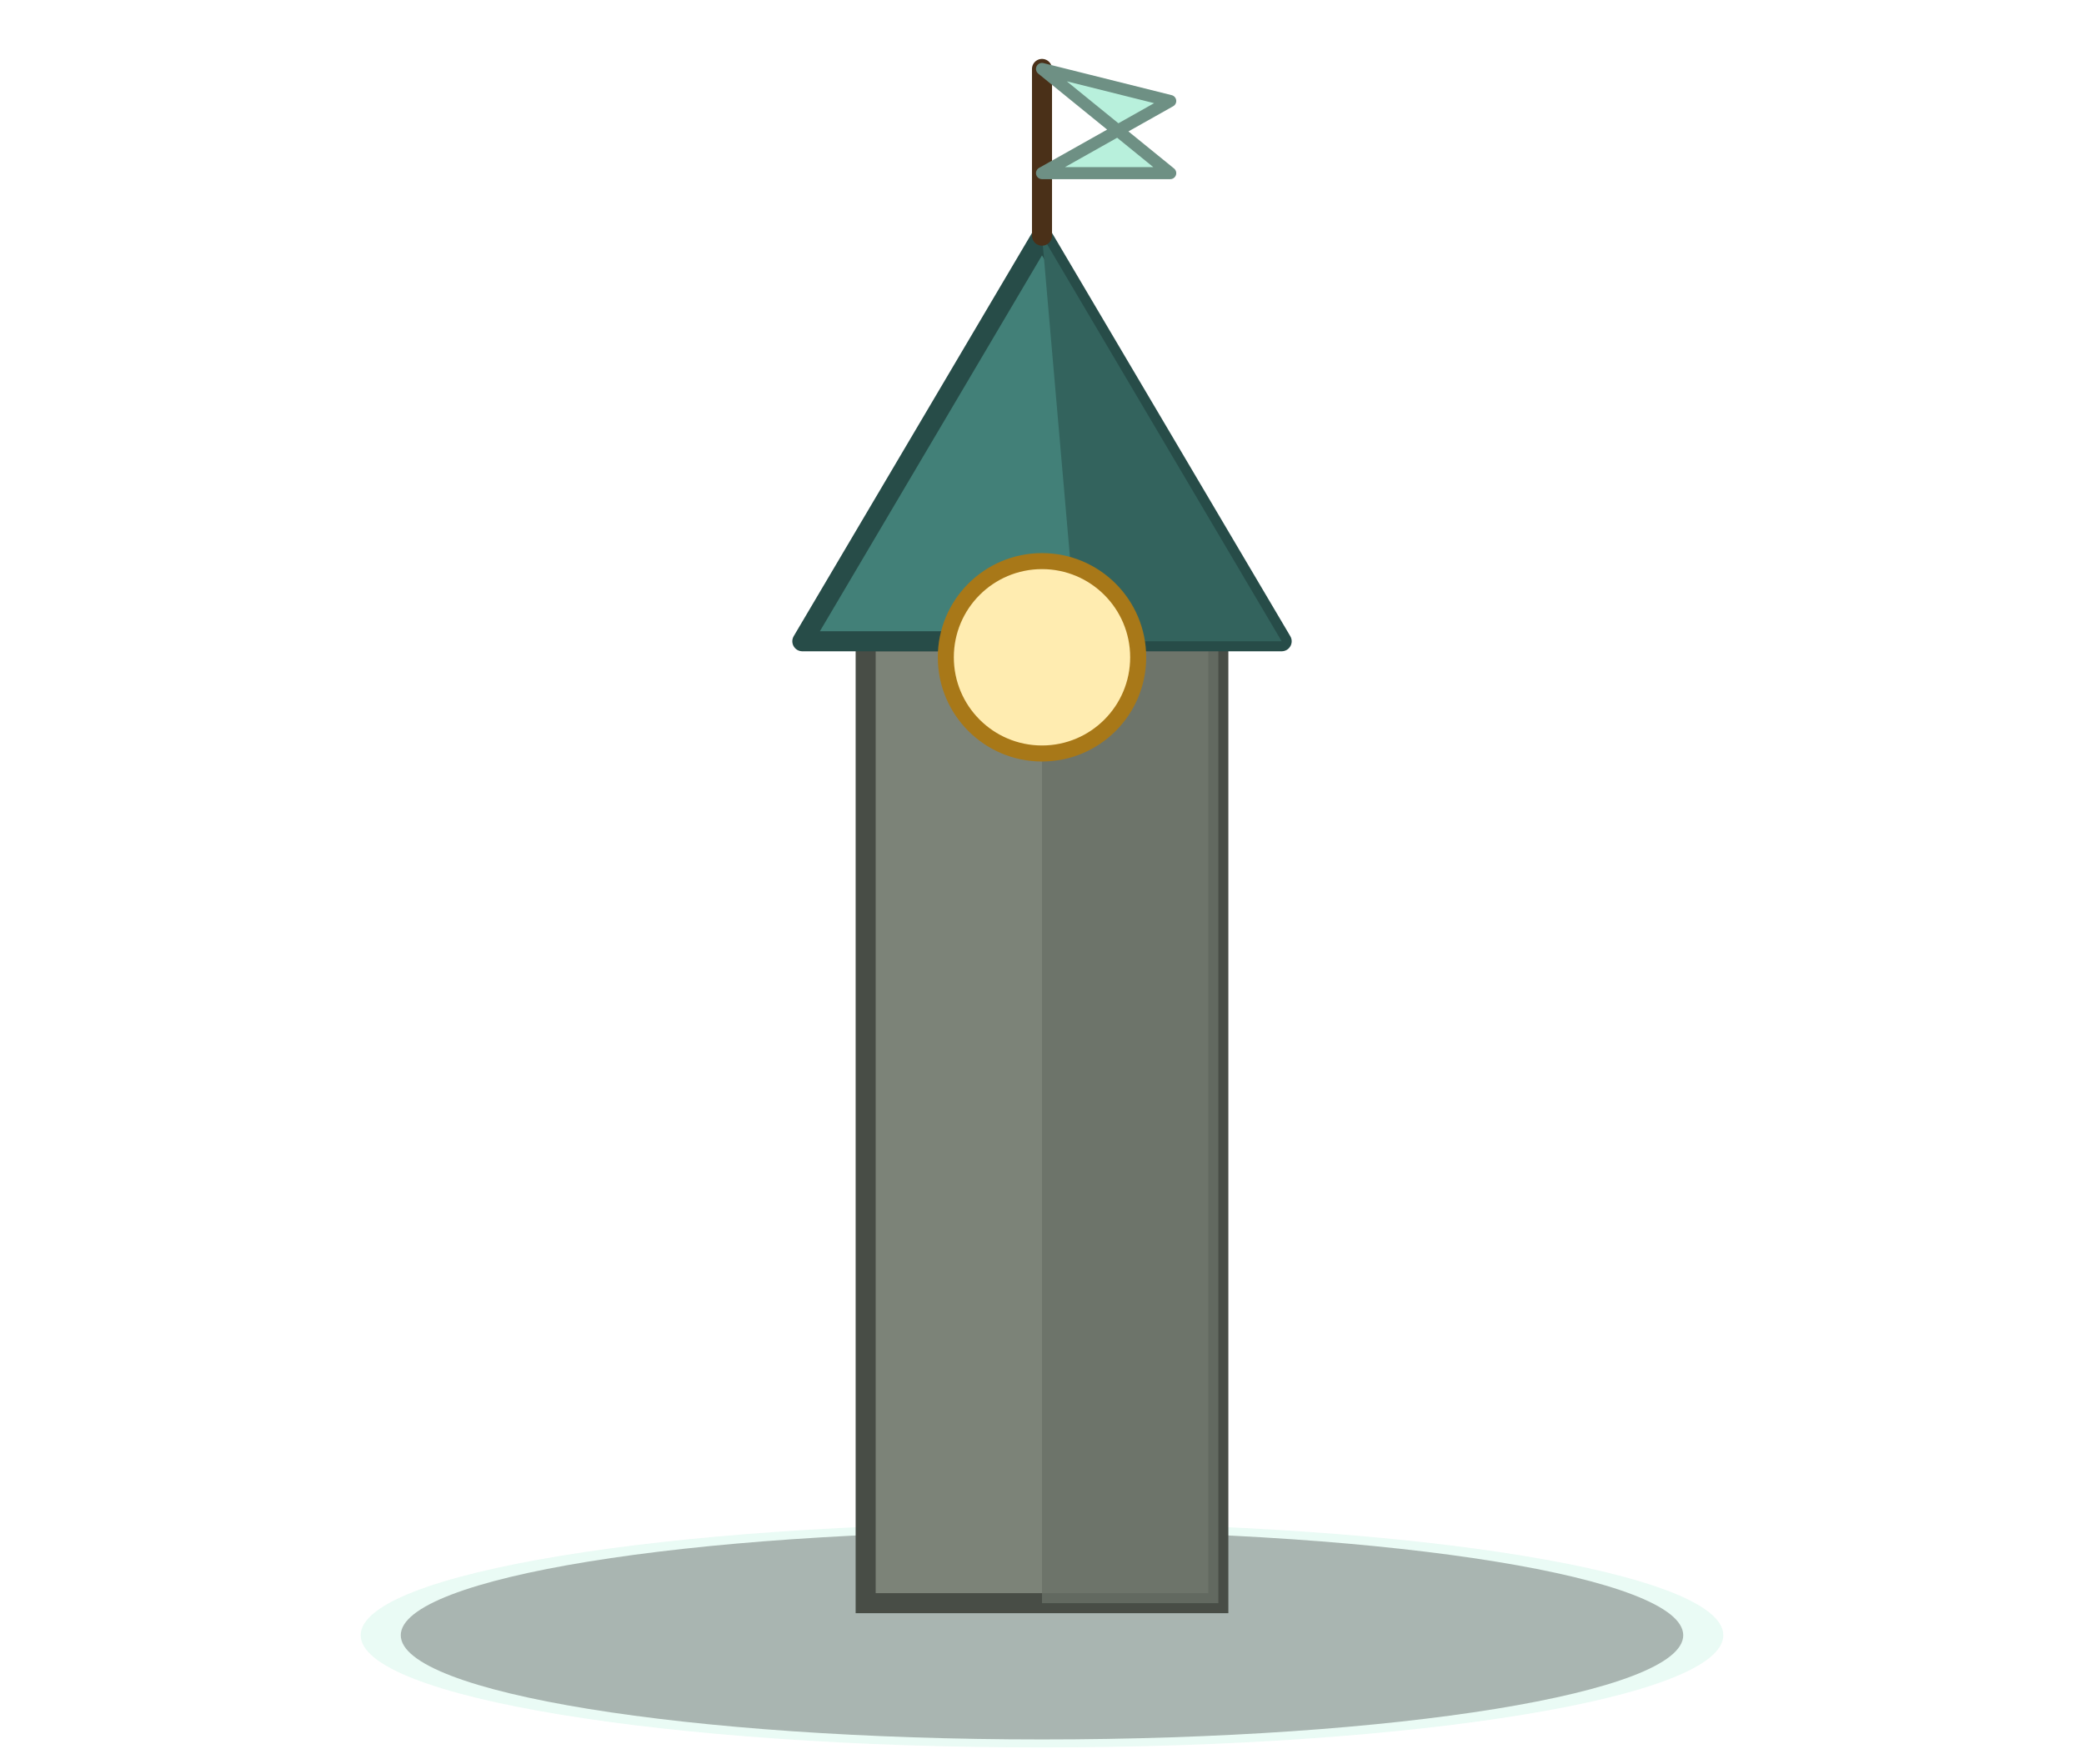
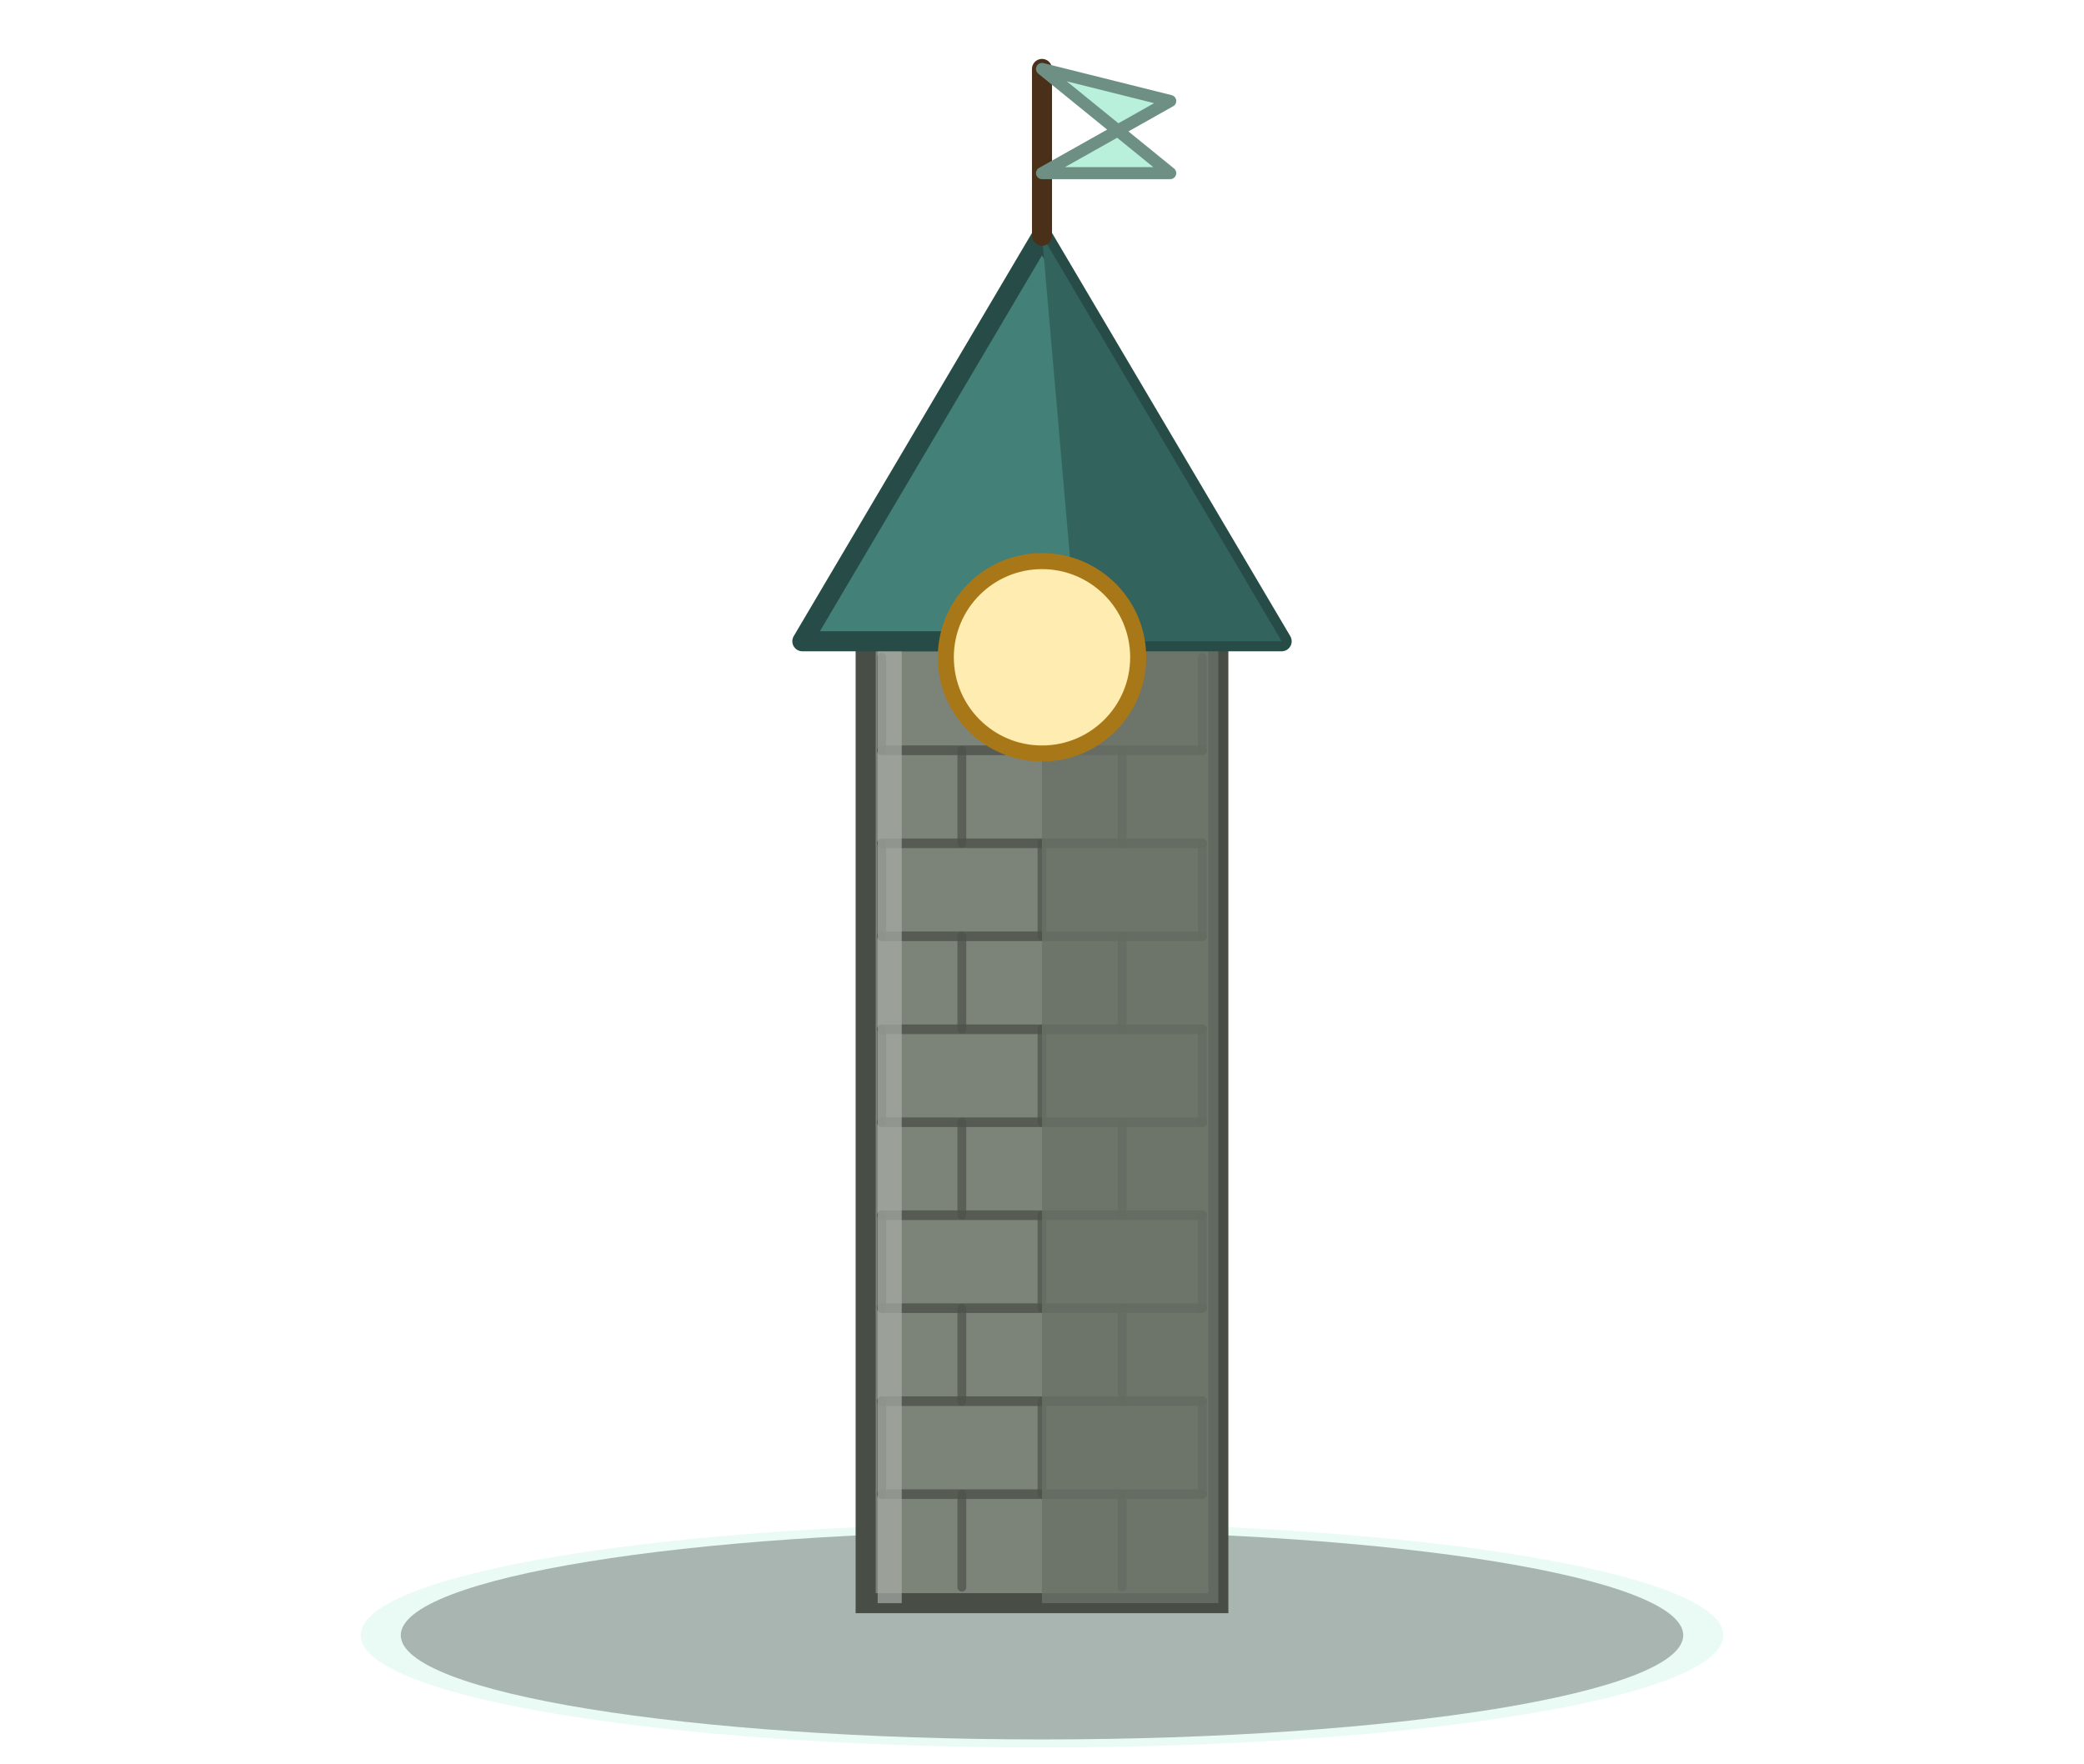
<svg xmlns="http://www.w3.org/2000/svg" width="260" height="220" viewBox="0 0 260 220">
  <ellipse cx="130.0" cy="204.0" rx="85.0" ry="14.0" fill="#b8f0dc" opacity="0.3" />
  <ellipse cx="130.0" cy="204.0" rx="80.0" ry="13.0" fill="#000" opacity="0.28" />
  <rect x="108.0" y="80.0" width="44.0" height="120.0" fill="#7c8378" stroke="#484d46" stroke-width="2.5" />
+   <line x1="110.0" y1="93.6" x2="150.0" y2="93.6" stroke="#4c514a" stroke-width="1.2" stroke-linecap="round" opacity="0.8" />
+   <line x1="110.0" y1="105.2" x2="150.0" y2="105.2" stroke="#4c514a" stroke-width="1.2" stroke-linecap="round" opacity="0.8" />
+   <line x1="110.0" y1="116.8" x2="150.0" y2="116.8" stroke="#4c514a" stroke-width="1.2" stroke-linecap="round" opacity="0.8" />
+   <line x1="110.0" y1="128.4" x2="150.0" y2="128.4" stroke="#4c514a" stroke-width="1.2" stroke-linecap="round" opacity="0.8" />
+   <line x1="110.0" y1="140.0" x2="150.0" y2="140.0" stroke="#4c514a" stroke-width="1.2" stroke-linecap="round" opacity="0.8" />
+   <line x1="110.0" y1="151.6" x2="150.0" y2="151.6" stroke="#4c514a" stroke-width="1.2" stroke-linecap="round" opacity="0.8" />
+   <line x1="110.0" y1="163.2" x2="150.0" y2="163.2" stroke="#4c514a" stroke-width="1.2" stroke-linecap="round" opacity="0.8" />
+   <line x1="110.0" y1="174.8" x2="150.0" y2="174.8" stroke="#4c514a" stroke-width="1.2" stroke-linecap="round" opacity="0.8" />
+   <line x1="110.0" y1="186.4" x2="150.0" y2="186.4" stroke="#4c514a" stroke-width="1.2" stroke-linecap="round" opacity="0.8" />
+   <line x1="110.0" y1="82.0" x2="110.0" y2="93.6" stroke="#4c514a" stroke-width="1.1" stroke-linecap="round" opacity="0.7" />
+   <line x1="130.0" y1="82.0" x2="130.0" y2="93.6" stroke="#4c514a" stroke-width="1.1" stroke-linecap="round" opacity="0.7" />
+   <line x1="150.0" y1="82.0" x2="150.0" y2="93.6" stroke="#4c514a" stroke-width="1.1" stroke-linecap="round" opacity="0.7" />
+   <line x1="120.0" y1="93.6" x2="120.0" y2="105.2" stroke="#4c514a" stroke-width="1.1" stroke-linecap="round" opacity="0.7" />
+   <line x1="140.0" y1="93.6" x2="140.0" y2="105.2" stroke="#4c514a" stroke-width="1.1" stroke-linecap="round" opacity="0.7" />
+   <line x1="110.0" y1="105.2" x2="110.0" y2="116.8" stroke="#4c514a" stroke-width="1.1" stroke-linecap="round" opacity="0.7" />
+   <line x1="130.0" y1="105.2" x2="130.0" y2="116.8" stroke="#4c514a" stroke-width="1.1" stroke-linecap="round" opacity="0.7" />
+   <line x1="150.0" y1="105.2" x2="150.0" y2="116.8" stroke="#4c514a" stroke-width="1.1" stroke-linecap="round" opacity="0.7" />
+   <line x1="120.0" y1="116.8" x2="120.0" y2="128.4" stroke="#4c514a" stroke-width="1.1" stroke-linecap="round" opacity="0.7" />
+   <line x1="140.0" y1="116.8" x2="140.0" y2="128.4" stroke="#4c514a" stroke-width="1.1" stroke-linecap="round" opacity="0.7" />
+   <line x1="110.0" y1="128.4" x2="110.0" y2="140.0" stroke="#4c514a" stroke-width="1.1" stroke-linecap="round" opacity="0.7" />
+   <line x1="130.0" y1="128.4" x2="130.0" y2="140.0" stroke="#4c514a" stroke-width="1.1" stroke-linecap="round" opacity="0.7" />
+   <line x1="150.0" y1="128.4" x2="150.0" y2="140.0" stroke="#4c514a" stroke-width="1.1" stroke-linecap="round" opacity="0.7" />
+   <line x1="120.0" y1="140.0" x2="120.0" y2="151.6" stroke="#4c514a" stroke-width="1.1" stroke-linecap="round" opacity="0.7" />
+   <line x1="140.0" y1="140.0" x2="140.0" y2="151.6" stroke="#4c514a" stroke-width="1.1" stroke-linecap="round" opacity="0.7" />
+   <line x1="110.0" y1="151.6" x2="110.0" y2="163.2" stroke="#4c514a" stroke-width="1.1" stroke-linecap="round" opacity="0.7" />
+   <line x1="130.0" y1="151.6" x2="130.0" y2="163.2" stroke="#4c514a" stroke-width="1.1" stroke-linecap="round" opacity="0.7" />
+   <line x1="150.0" y1="151.6" x2="150.0" y2="163.2" stroke="#4c514a" stroke-width="1.1" stroke-linecap="round" opacity="0.7" />
+   <line x1="120.0" y1="163.2" x2="120.0" y2="174.8" stroke="#4c514a" stroke-width="1.1" stroke-linecap="round" opacity="0.7" />
+   <line x1="140.0" y1="163.2" x2="140.0" y2="174.8" stroke="#4c514a" stroke-width="1.1" stroke-linecap="round" opacity="0.7" />
+   <line x1="110.0" y1="174.8" x2="110.0" y2="186.4" stroke="#4c514a" stroke-width="1.1" stroke-linecap="round" opacity="0.7" />
+   <line x1="130.0" y1="174.8" x2="130.0" y2="186.4" stroke="#4c514a" stroke-width="1.1" stroke-linecap="round" opacity="0.7" />
+   <line x1="150.0" y1="174.8" x2="150.0" y2="186.4" stroke="#4c514a" stroke-width="1.1" stroke-linecap="round" opacity="0.7" />
+   <line x1="120.0" y1="186.4" x2="120.0" y2="198.0" stroke="#4c514a" stroke-width="1.1" stroke-linecap="round" opacity="0.7" />
+   <line x1="140.0" y1="186.4" x2="140.0" y2="198.0" stroke="#4c514a" stroke-width="1.1" stroke-linecap="round" opacity="0.7" />
  <rect x="130.0" y="80.0" width="22.0" height="120.0" fill="#697066" opacity="0.8" />
+   <rect x="109.5" y="80.0" width="3.0" height="120.0" fill="#a8aea6" opacity="0.7" />
  <polygon points="100.1,80.0 130.0,29.4 159.9,80.0" fill="#428078" stroke="#274c48" stroke-width="2.5" stroke-linejoin="round" />
  <polygon points="130.0,29.4 159.9,80.0 134.4,80.0" fill="#33635d" />
  <circle cx="130.0" cy="82.0" r="12.0" fill="#ffecb0" stroke="#a87818" stroke-width="2" />
  <line x1="130.0" y1="29.4" x2="130.0" y2="8.6" stroke="#4a3018" stroke-width="2.5" stroke-linecap="round" />
  <path d="M130.0 8.6 l16.0 4 l-16.0 9 l16.0 0 z" fill="#b8f0dc" stroke="#6e9084" stroke-width="1.5" stroke-linejoin="round" stroke-linecap="round" />
</svg>
